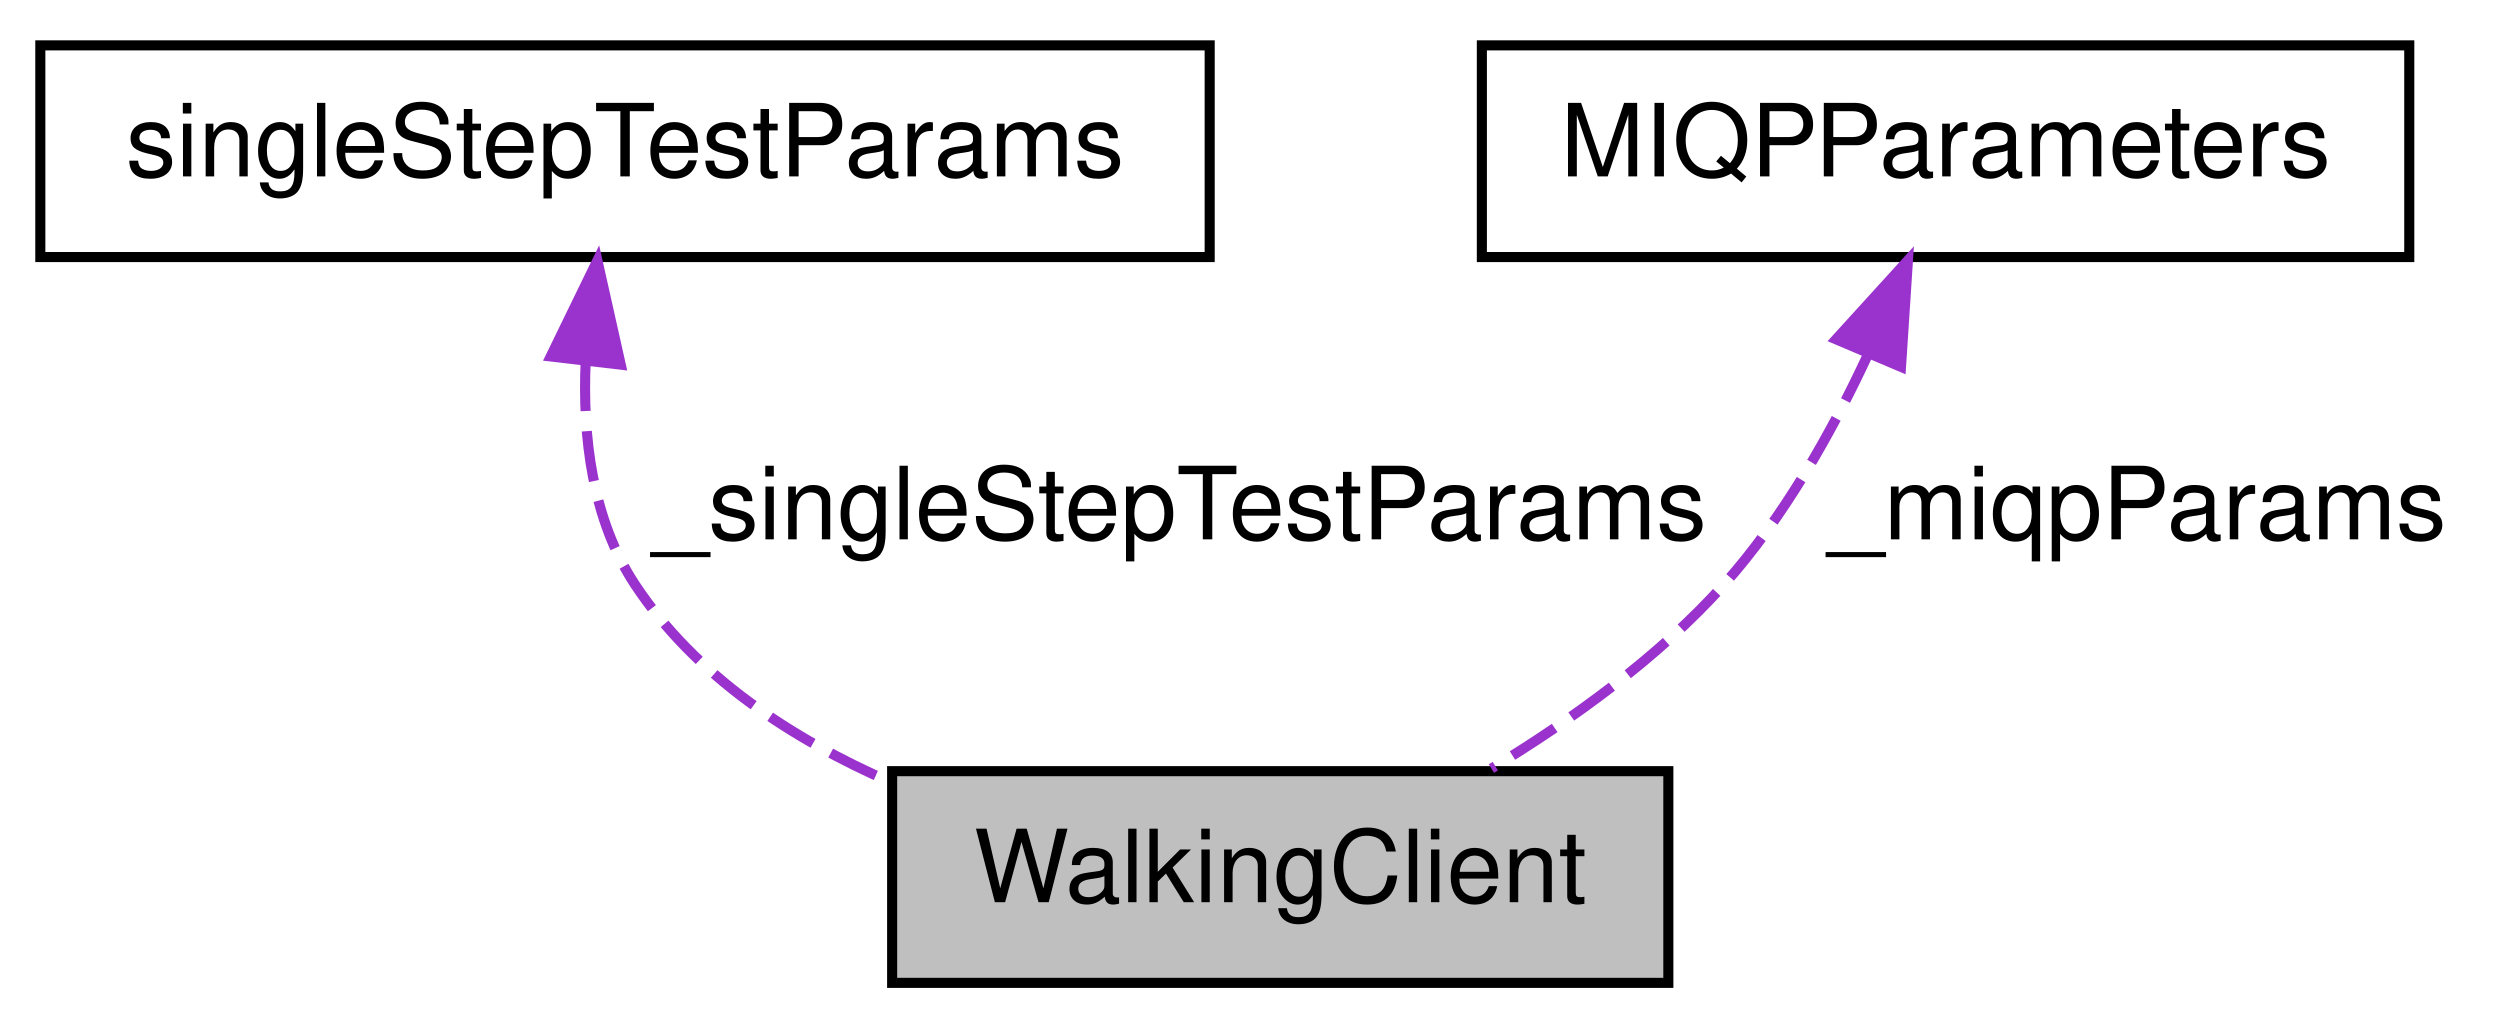
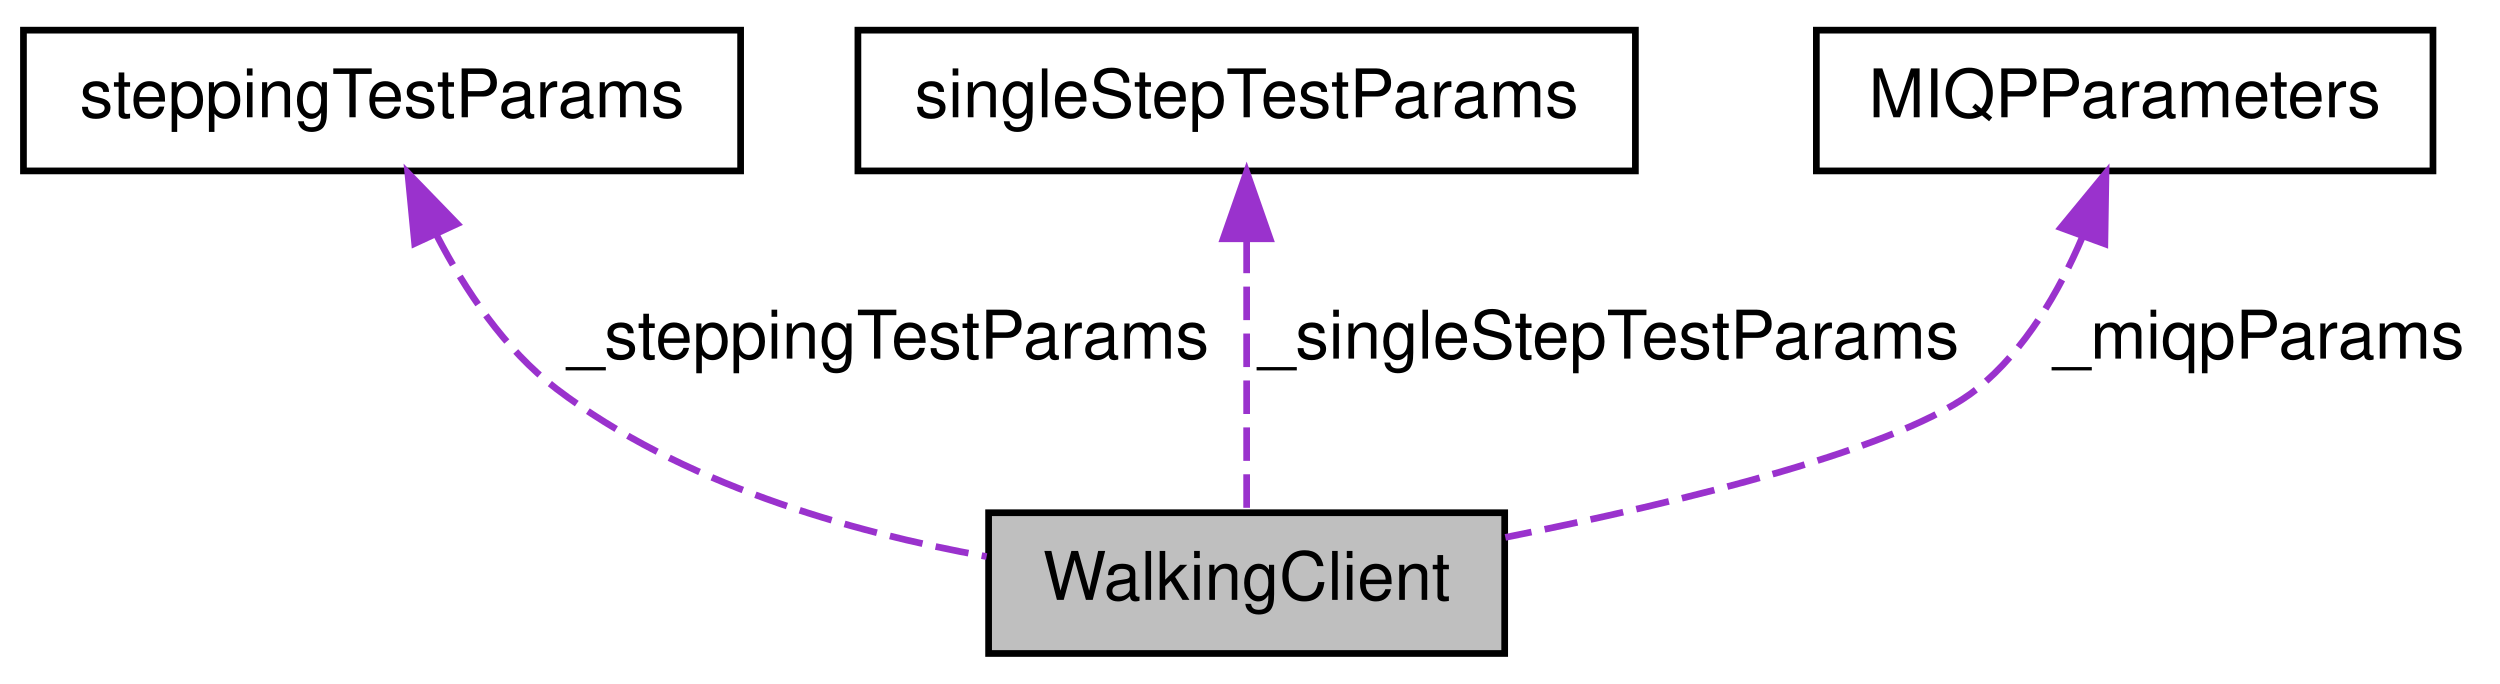
- <svg xmlns="http://www.w3.org/2000/svg" xmlns:xlink="http://www.w3.org/1999/xlink" width="248pt" height="102pt" viewBox="0.00 0.00 248.00 102.00">
+ <svg xmlns="http://www.w3.org/2000/svg" xmlns:xlink="http://www.w3.org/1999/xlink" width="373pt" height="102pt" viewBox="0.00 0.00 373.00 102.00">
  <g id="graph1" class="graph" transform="scale(1 1) rotate(0) translate(4 98)">
-     <polygon fill="white" stroke="white" points="-4,5 -4,-98 245,-98 245,5 -4,5" />
+     <polygon fill="white" stroke="white" points="-4,5 -4,-98 370,-98 370,5 -4,5" />
    <g id="node1" class="node">
-       <polygon fill="#bfbfbf" stroke="black" points="84.5,-0.5 84.5,-21.5 161.5,-21.5 161.5,-0.5 84.5,-0.5" />
-       <text text-anchor="middle" x="123" y="-8.5" font-family="Helvetica,sans-Serif" font-size="10.00">WalkingClient</text>
+       <polygon fill="#bfbfbf" stroke="black" points="143.5,-0.5 143.5,-21.5 220.5,-21.5 220.5,-0.5 143.5,-0.5" />
+       <text text-anchor="middle" x="182" y="-8.5" font-family="Helvetica,sans-Serif" font-size="10.00">WalkingClient</text>
    </g>
    <g id="node2" class="node">
-       <a xlink:href="structsingleStepTestParams.html" target="_top" xlink:title="singleStepTestParams">
-         <polygon fill="white" stroke="black" points="0,-72.5 0,-93.5 116,-93.5 116,-72.5 0,-72.5" />
-         <text text-anchor="middle" x="58" y="-80.5" font-family="Helvetica,sans-Serif" font-size="10.00">singleStepTestParams</text>
+       <a xlink:href="structsteppingTestParams.html" target="_top" xlink:title="steppingTestParams">
+         <polygon fill="white" stroke="black" points="-0.5,-72.5 -0.5,-93.5 106.5,-93.5 106.5,-72.5 -0.5,-72.5" />
+         <text text-anchor="middle" x="53" y="-80.5" font-family="Helvetica,sans-Serif" font-size="10.00">steppingTestParams</text>
      </a>
    </g>
    <g id="edge2" class="edge">
-       <path fill="none" stroke="#9a32cd" stroke-dasharray="5,2" d="M54.101,-62.224C53.761,-54.679 54.745,-46.435 59,-40 64.989,-30.944 74.549,-24.68 84.473,-20.361" />
-       <polygon fill="#9a32cd" stroke="#9a32cd" points="50.626,-62.636 55.261,-72.163 57.578,-61.825 50.626,-62.636" />
-       <text text-anchor="middle" x="113" y="-44.5" font-family="Helvetica,sans-Serif" font-size="10.00"> _singleStepTestParams</text>
+       <path fill="none" stroke="#9a32cd" stroke-dasharray="5,2" d="M61.17,-62.867C65.394,-54.714 71.302,-45.861 79,-40 97.476,-25.934 122.466,-18.69 143.204,-14.96" />
+       <polygon fill="#9a32cd" stroke="#9a32cd" points="57.867,-61.67 56.846,-72.216 64.22,-64.609 57.867,-61.67" />
+       <text text-anchor="middle" x="128.5" y="-44.5" font-family="Helvetica,sans-Serif" font-size="10.00"> _steppingTestParams</text>
    </g>
    <g id="node4" class="node">
-       <a xlink:href="structMIQPParameters.html" target="_top" xlink:title="MIQPParameters">
-         <polygon fill="white" stroke="black" points="143,-72.5 143,-93.5 235,-93.5 235,-72.5 143,-72.5" />
-         <text text-anchor="middle" x="189" y="-80.5" font-family="Helvetica,sans-Serif" font-size="10.00">MIQPParameters</text>
+       <a xlink:href="structsingleStepTestParams.html" target="_top" xlink:title="singleStepTestParams">
+         <polygon fill="white" stroke="black" points="124,-72.5 124,-93.5 240,-93.5 240,-72.5 124,-72.5" />
+         <text text-anchor="middle" x="182" y="-80.5" font-family="Helvetica,sans-Serif" font-size="10.00">singleStepTestParams</text>
      </a>
    </g>
    <g id="edge4" class="edge">
-       <path fill="none" stroke="#9a32cd" stroke-dasharray="5,2" d="M181.269,-62.763C177.694,-55.081 172.913,-46.601 167,-40 160.529,-32.777 151.874,-26.563 143.951,-21.762" />
-       <polygon fill="#9a32cd" stroke="#9a32cd" points="178.137,-64.341 185.268,-72.177 184.579,-61.604 178.137,-64.341" />
-       <text text-anchor="middle" x="208" y="-44.5" font-family="Helvetica,sans-Serif" font-size="10.00"> _miqpParams</text>
+       <path fill="none" stroke="#9a32cd" stroke-dasharray="5,2" d="M182,-62.235C182,-48.969 182,-32.319 182,-21.667" />
+       <polygon fill="#9a32cd" stroke="#9a32cd" points="178.5,-62.376 182,-72.376 185.5,-62.376 178.5,-62.376" />
+       <text text-anchor="middle" x="236" y="-44.5" font-family="Helvetica,sans-Serif" font-size="10.00"> _singleStepTestParams</text>
+     </g>
+     <g id="node6" class="node">
+       <a xlink:href="structMIQPParameters.html" target="_top" xlink:title="MIQPParameters">
+         <polygon fill="white" stroke="black" points="267,-72.5 267,-93.5 359,-93.5 359,-72.5 267,-72.5" />
+         <text text-anchor="middle" x="313" y="-80.5" font-family="Helvetica,sans-Serif" font-size="10.00">MIQPParameters</text>
+       </a>
+     </g>
+     <g id="edge6" class="edge">
+       <path fill="none" stroke="#9a32cd" stroke-dasharray="5,2" d="M306.67,-62.578C303.221,-54.497 298.158,-45.776 291,-40 280.104,-31.207 247.37,-23.189 220.595,-17.823" />
+       <polygon fill="#9a32cd" stroke="#9a32cd" points="303.474,-64.027 310.212,-72.203 310.043,-61.609 303.474,-64.027" />
+       <text text-anchor="middle" x="333" y="-44.5" font-family="Helvetica,sans-Serif" font-size="10.00"> _miqpParams</text>
    </g>
  </g>
</svg>
